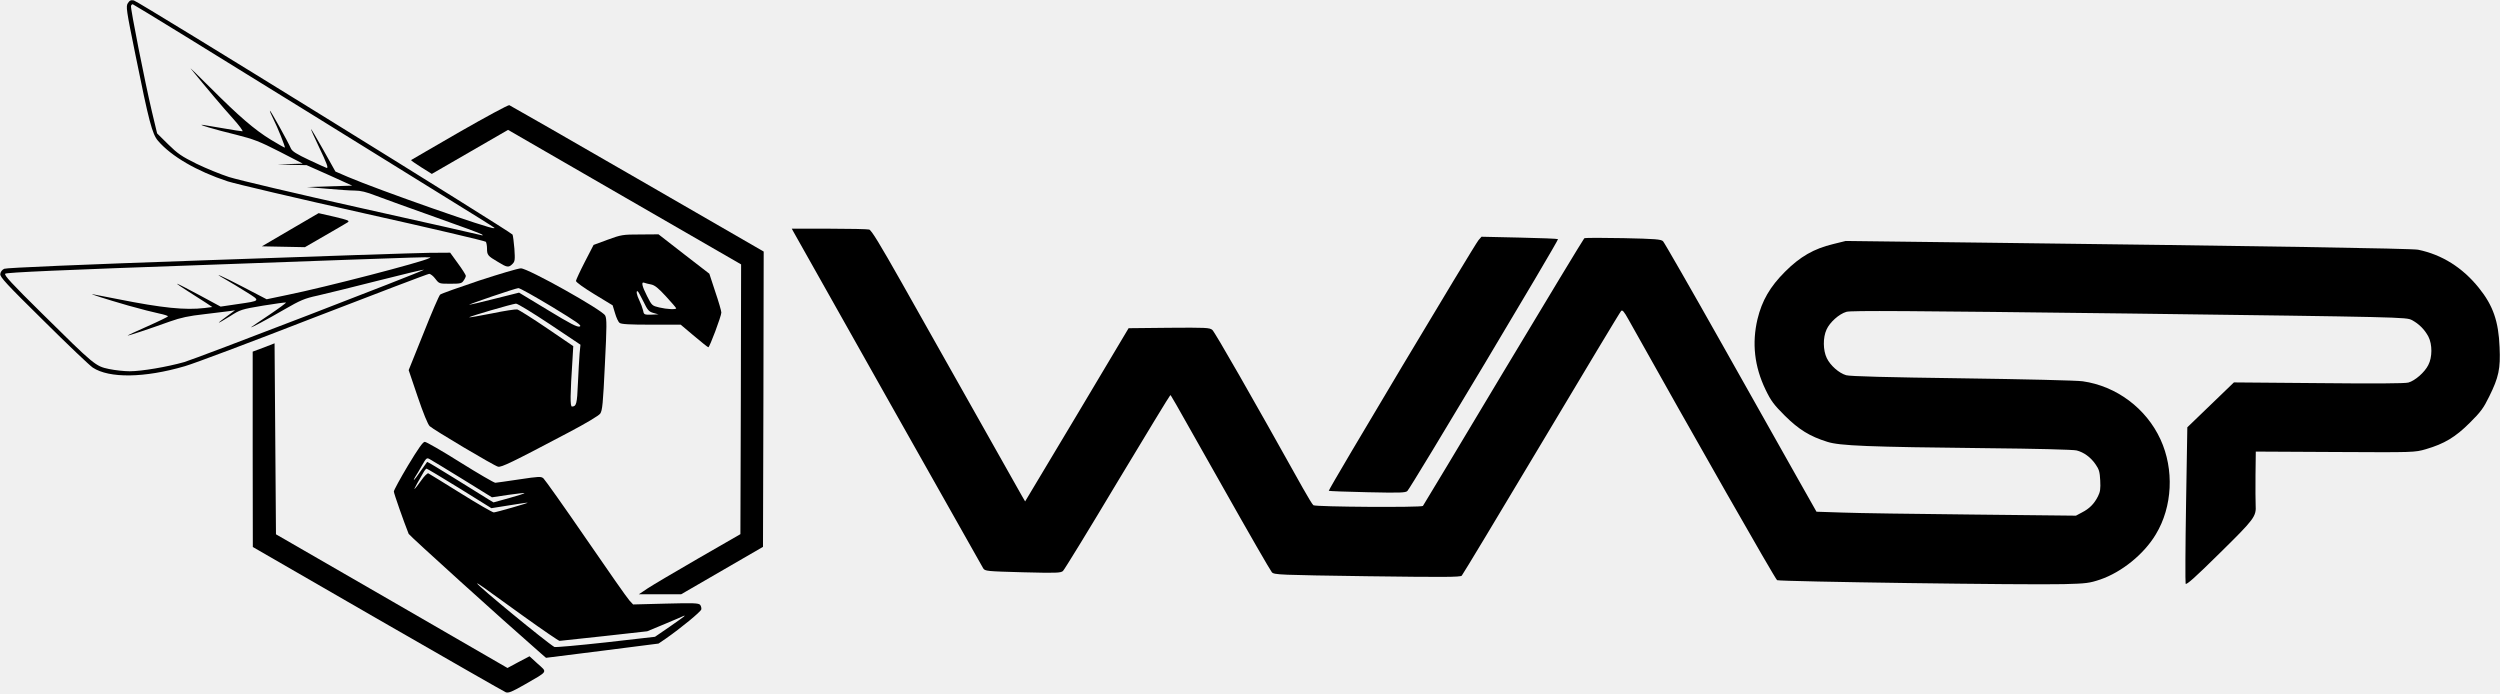
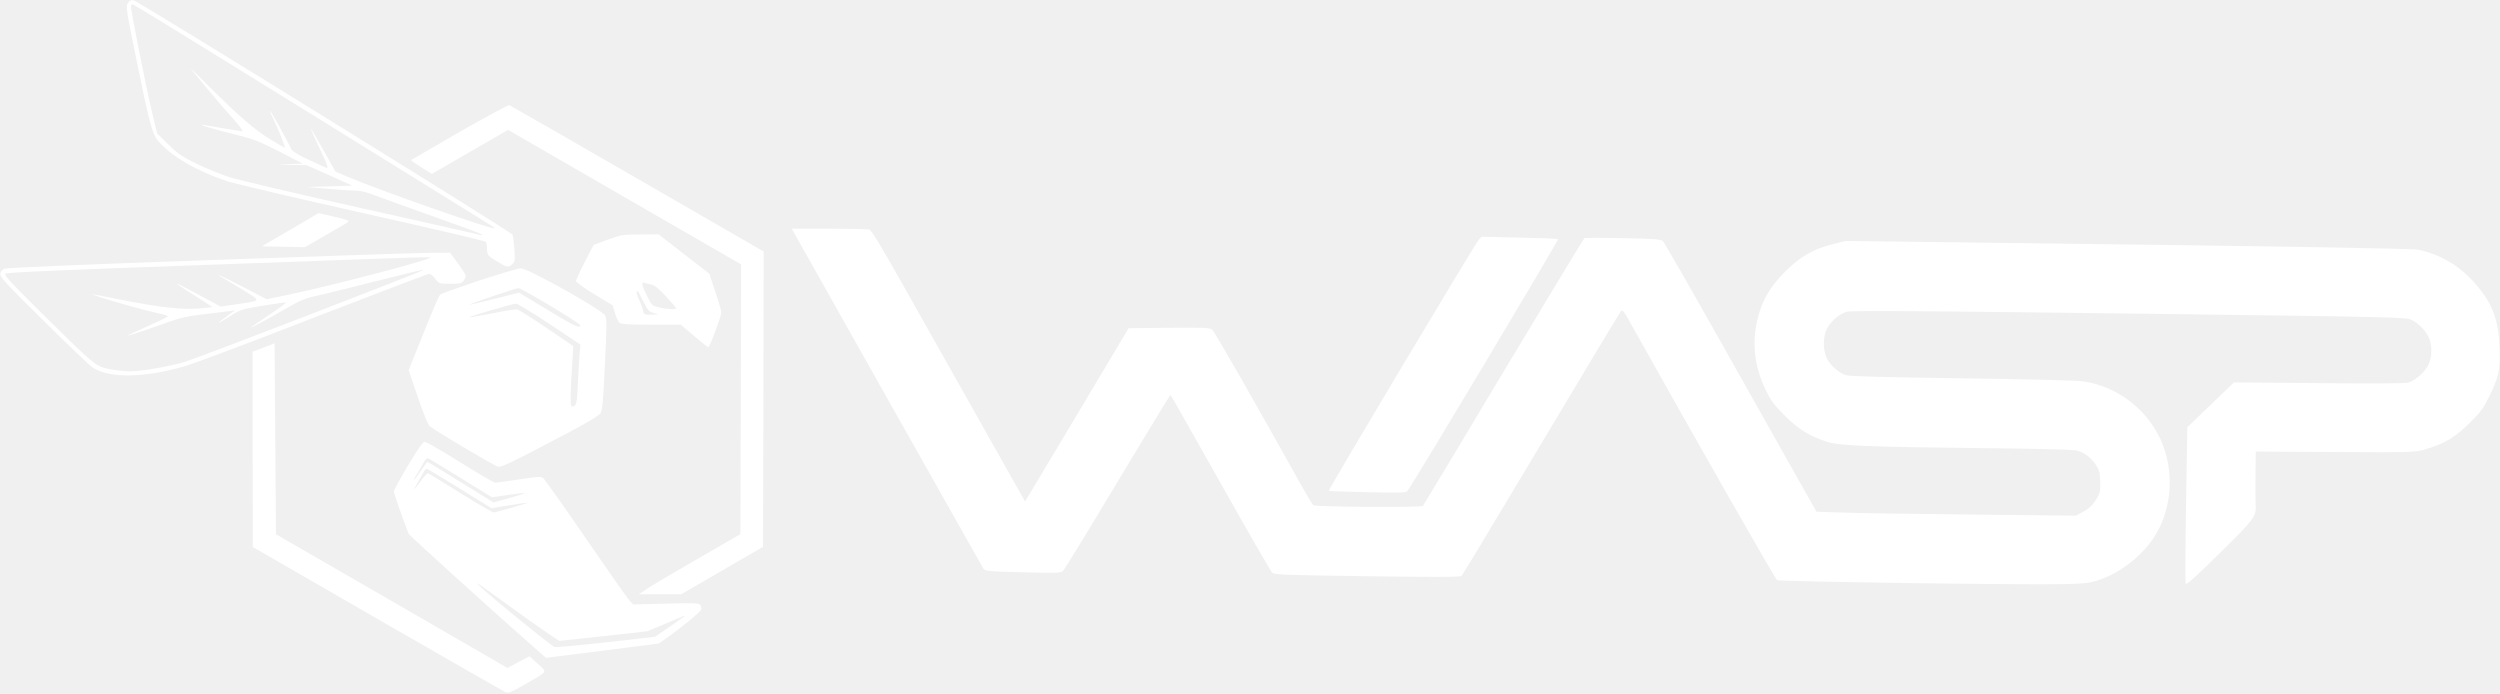
<svg xmlns="http://www.w3.org/2000/svg" version="1.0" width="1771pt" height="491pt" viewBox="0 0 1771 491" preserveAspectRatio="xMidYMid meet">
-   <g transform="translate(0,491) scale(0.1,-0.1)" fill="#000000" stroke="none">
+   <g transform="translate(0,491) scale(0.1,-0.1)" fill="#ffffff" stroke="none">
    <path d="M906 4888 c-15 -23 -12 -45 54 -369 95 -470 118 -558 159 -606 95 -111 276 -216 495 -288 61 -19 495 -121 965 -226 471 -105 859 -196 863 -202 4 -7 8 -28 8 -47 0 -46 5 -53 75 -94 68 -42 78 -43 105 -16 18 18 19 28 14 108 -4 48 -10 93 -13 100 -10 19 -2652 1653 -2683 1659 -20 4 -30 0 -42 -19z m1296 -784 c1444 -894 1301 -804 1296 -810 -13 -12 -822 272 -1034 363 l-88 38 -85 152 c-47 84 -87 151 -88 149 -2 -1 24 -59 57 -128 56 -117 67 -148 55 -148 -2 0 -58 25 -124 56 -91 43 -121 62 -130 82 -23 52 -145 271 -149 268 -2 -2 8 -27 22 -54 31 -60 88 -203 84 -208 -2 -1 -46 24 -99 56 -116 71 -225 165 -429 369 -85 85 -148 146 -139 135 114 -140 229 -276 297 -351 46 -51 77 -93 69 -93 -8 0 -66 9 -129 20 -62 10 -129 22 -148 25 -56 8 82 -33 235 -70 122 -31 162 -46 305 -119 l165 -85 -90 -3 -90 -4 104 -2 103 -2 162 -72 161 -73 -160 -5 -160 -5 141 -12 c77 -7 166 -13 197 -13 42 0 82 -10 149 -36 51 -20 239 -87 418 -151 179 -63 330 -119 335 -124 7 -7 5 -8 -5 -5 -8 3 -390 89 -848 191 -459 102 -882 202 -940 221 -59 19 -162 61 -230 94 -105 52 -133 71 -201 138 l-78 77 -37 155 c-50 211 -153 733 -148 748 2 7 8 12 12 12 5 0 573 -349 1262 -776z" />
    <path d="M3255 3975 c-186 -108 -341 -197 -343 -199 -2 -2 31 -25 72 -51 l75 -47 270 156 270 156 826 -477 825 -476 -2 -955 -3 -956 -297 -171 c-163 -94 -325 -190 -360 -213 l-63 -42 150 0 150 0 290 168 290 168 3 1046 2 1046 -894 516 c-492 284 -900 518 -908 521 -7 3 -166 -83 -353 -190z" />
    <path d="M2055 3282 l-200 -117 152 -3 153 -3 142 82 c79 45 151 88 161 94 16 11 4 16 -92 39 -61 14 -112 26 -114 26 -1 -1 -92 -54 -202 -118z" />
    <path d="M5621 3268 c16 -31 1328 -2357 1344 -2384 13 -20 24 -21 280 -28 238 -6 269 -5 285 9 10 9 184 293 386 631 203 337 371 614 374 614 6 0 -19 43 378 -660 178 -316 332 -583 342 -594 17 -18 51 -19 676 -28 536 -7 659 -7 669 4 7 7 261 429 565 938 304 509 557 931 564 937 9 10 21 -4 52 -60 454 -812 1040 -1840 1053 -1847 20 -10 1776 -35 2031 -28 159 4 182 7 259 33 151 52 309 179 393 320 118 195 131 459 33 672 -101 220 -312 378 -551 412 -38 6 -422 15 -854 21 -526 7 -797 14 -822 22 -51 15 -112 69 -137 121 -27 55 -28 146 -2 202 23 52 89 111 141 126 32 10 438 7 2003 -12 1944 -25 1962 -26 2002 -46 51 -27 91 -67 118 -118 28 -55 28 -146 -1 -201 -26 -52 -94 -111 -141 -124 -23 -7 -247 -8 -636 -4 l-600 5 -165 -159 -165 -159 -9 -546 c-5 -300 -6 -553 -3 -562 5 -11 68 45 241 216 248 244 260 260 255 342 -1 23 -2 118 -1 210 l2 168 563 -3 c562 -3 562 -3 642 20 130 38 209 85 311 187 77 76 98 105 137 185 68 137 81 198 74 350 -7 183 -46 296 -147 421 -116 144 -261 235 -430 270 -44 9 -1110 26 -3075 50 l-980 12 -89 -22 c-137 -33 -234 -89 -341 -196 -106 -106 -163 -204 -195 -336 -40 -170 -22 -335 57 -499 39 -81 59 -107 137 -185 99 -98 176 -146 301 -185 88 -28 284 -36 1130 -45 330 -3 616 -10 636 -16 51 -13 99 -48 133 -97 26 -37 31 -55 34 -116 3 -58 0 -81 -16 -112 -27 -54 -62 -88 -113 -114 l-43 -23 -736 8 c-404 4 -818 10 -918 14 l-184 6 -130 230 c-71 127 -312 554 -535 950 -223 396 -413 727 -422 736 -14 14 -54 17 -281 22 -146 3 -271 3 -277 -1 -5 -4 -263 -430 -573 -947 -309 -517 -566 -944 -570 -949 -12 -12 -761 -7 -776 5 -7 5 -40 60 -75 122 -361 647 -623 1105 -641 1120 -19 16 -46 17 -307 15 l-286 -3 -366 -614 -367 -613 -25 43 c-23 40 -222 394 -849 1506 -156 276 -215 373 -231 377 -12 3 -140 6 -285 6 l-263 0 12 -22z" />
    <path d="M4305 3212 l-100 -37 -62 -120 c-34 -66 -62 -127 -63 -135 0 -9 55 -48 130 -94 l130 -79 17 -56 c9 -31 23 -62 32 -68 11 -10 71 -13 224 -13 l209 0 95 -80 c52 -44 97 -80 101 -80 9 0 92 221 92 246 0 11 -19 77 -43 147 l-42 128 -180 139 -180 140 -130 -1 c-124 0 -134 -2 -230 -37z m307 -317 c26 -5 52 -26 106 -85 40 -43 72 -81 72 -84 0 -10 -66 -7 -120 6 -50 12 -52 13 -86 80 -37 73 -43 104 -20 95 8 -3 30 -9 48 -12z m-53 -123 c29 -60 38 -70 70 -79 l36 -10 -52 -2 c-50 -1 -52 0 -58 32 -4 17 -16 49 -26 69 -19 38 -25 73 -11 64 4 -2 22 -36 41 -74z" />
    <path d="M10474 3209 c-29 -33 -1067 -1770 -1061 -1776 3 -2 126 -7 274 -10 229 -5 271 -4 283 9 25 24 1074 1778 1067 1784 -3 3 -126 8 -274 11 l-268 6 -21 -24z" />
    <path d="M1475 3067 c-922 -32 -1429 -54 -1445 -61 -15 -7 -26 -21 -28 -37 -3 -21 43 -71 307 -331 170 -169 327 -318 348 -332 117 -77 366 -74 653 10 63 18 475 173 914 344 440 170 807 310 816 310 10 0 30 -16 44 -35 27 -35 27 -35 106 -35 70 0 81 2 94 22 9 12 16 28 16 34 0 6 -25 46 -56 88 l-55 76 -147 -1 c-81 -1 -786 -24 -1567 -52z m1565 14 c-44 -26 -737 -206 -1003 -260 l-148 -31 -163 85 c-159 83 -236 116 -126 54 30 -17 95 -56 144 -87 104 -65 106 -62 -66 -87 l-115 -17 -150 81 c-83 45 -154 81 -158 81 -5 0 30 -24 76 -53 46 -29 104 -66 128 -82 l45 -30 -55 -7 c-137 -16 -298 0 -614 63 -82 16 -161 31 -175 34 -44 9 90 -34 250 -80 85 -24 183 -49 218 -56 34 -7 62 -16 62 -20 0 -3 -65 -35 -144 -70 -80 -35 -143 -65 -142 -66 3 -3 148 45 301 100 76 27 133 39 240 51 77 9 158 19 180 22 l40 6 -57 -42 c-32 -23 -58 -43 -58 -46 0 -2 35 18 78 45 75 48 82 50 236 76 87 14 160 24 162 22 3 -2 -51 -42 -118 -87 -68 -45 -125 -85 -128 -87 -11 -12 109 52 233 124 116 67 145 79 237 99 58 13 252 61 433 107 180 46 324 80 320 76 -15 -14 -1609 -628 -1698 -654 -120 -34 -301 -65 -386 -65 -39 0 -104 7 -147 16 -95 20 -102 25 -477 396 -214 211 -267 269 -258 279 9 9 381 26 1465 64 1683 61 1557 57 1538 46z" />
    <path d="M3393 2922 c-143 -48 -267 -92 -275 -99 -8 -7 -61 -130 -118 -274 l-105 -261 64 -189 c39 -115 72 -196 85 -208 28 -26 455 -280 484 -287 23 -6 98 30 501 243 120 63 212 118 223 133 15 22 20 69 33 347 14 276 14 325 2 348 -21 40 -548 335 -597 334 -19 0 -153 -40 -297 -87z m515 -184 c182 -111 216 -134 199 -141 -17 -6 -64 18 -225 116 l-205 124 -171 -43 c-94 -24 -175 -43 -181 -43 -15 1 327 117 347 118 10 1 116 -59 236 -131z m-14 -124 l218 -146 -6 -61 c-3 -34 -8 -129 -12 -212 -6 -147 -11 -164 -42 -165 -14 0 -13 80 4 341 l5 87 -188 128 c-103 70 -197 129 -209 132 -12 2 -92 -10 -178 -28 -87 -17 -160 -30 -162 -28 -5 5 304 95 331 97 11 1 118 -65 239 -145z" />
    <path d="M1868 2448 l-78 -29 0 -692 1 -692 884 -510 c487 -280 895 -514 908 -519 19 -7 44 3 138 57 165 95 157 83 88 145 l-58 53 -78 -41 -78 -42 -820 474 -820 473 -5 677 -5 676 -77 -30z" />
    <path d="M2890 1612 c-55 -92 -100 -175 -100 -184 0 -13 70 -212 105 -300 5 -12 652 -598 936 -846 l37 -32 398 50 399 51 50 34 c108 75 250 192 253 208 2 10 -2 24 -8 32 -11 13 -48 14 -244 9 l-231 -6 -26 28 c-15 16 -153 213 -308 439 -155 226 -291 417 -301 426 -17 15 -31 14 -172 -7 -84 -13 -160 -23 -169 -24 -9 0 -121 65 -249 145 -127 80 -240 145 -251 145 -13 0 -46 -47 -119 -168z m385 -95 l210 -130 113 17 c63 9 116 15 118 13 2 -2 -46 -18 -108 -35 l-112 -31 -35 21 c-20 12 -125 78 -235 146 -109 68 -199 122 -200 120 -2 -2 -22 -31 -46 -65 -23 -35 -45 -63 -48 -63 -2 0 2 10 10 23 8 12 30 48 47 79 30 53 34 57 54 46 12 -6 116 -70 232 -141z m-19 -67 l225 -140 125 20 c68 11 127 20 131 19 13 -1 -221 -68 -239 -69 -9 0 -115 61 -235 136 -120 75 -223 138 -229 141 -6 2 -29 -20 -49 -49 -53 -74 -63 -82 -30 -23 16 28 36 62 44 77 9 16 19 28 23 28 4 0 109 -63 234 -140z m458 -909 c131 -94 244 -171 250 -171 6 0 148 16 316 34 l305 34 125 52 c69 29 128 54 133 57 4 2 7 2 7 0 0 -2 -47 -36 -105 -76 l-105 -72 -351 -40 c-193 -21 -356 -36 -362 -32 -59 35 -547 436 -547 450 0 3 21 -11 48 -30 26 -19 155 -111 286 -206z" />
  </g>
</svg>
